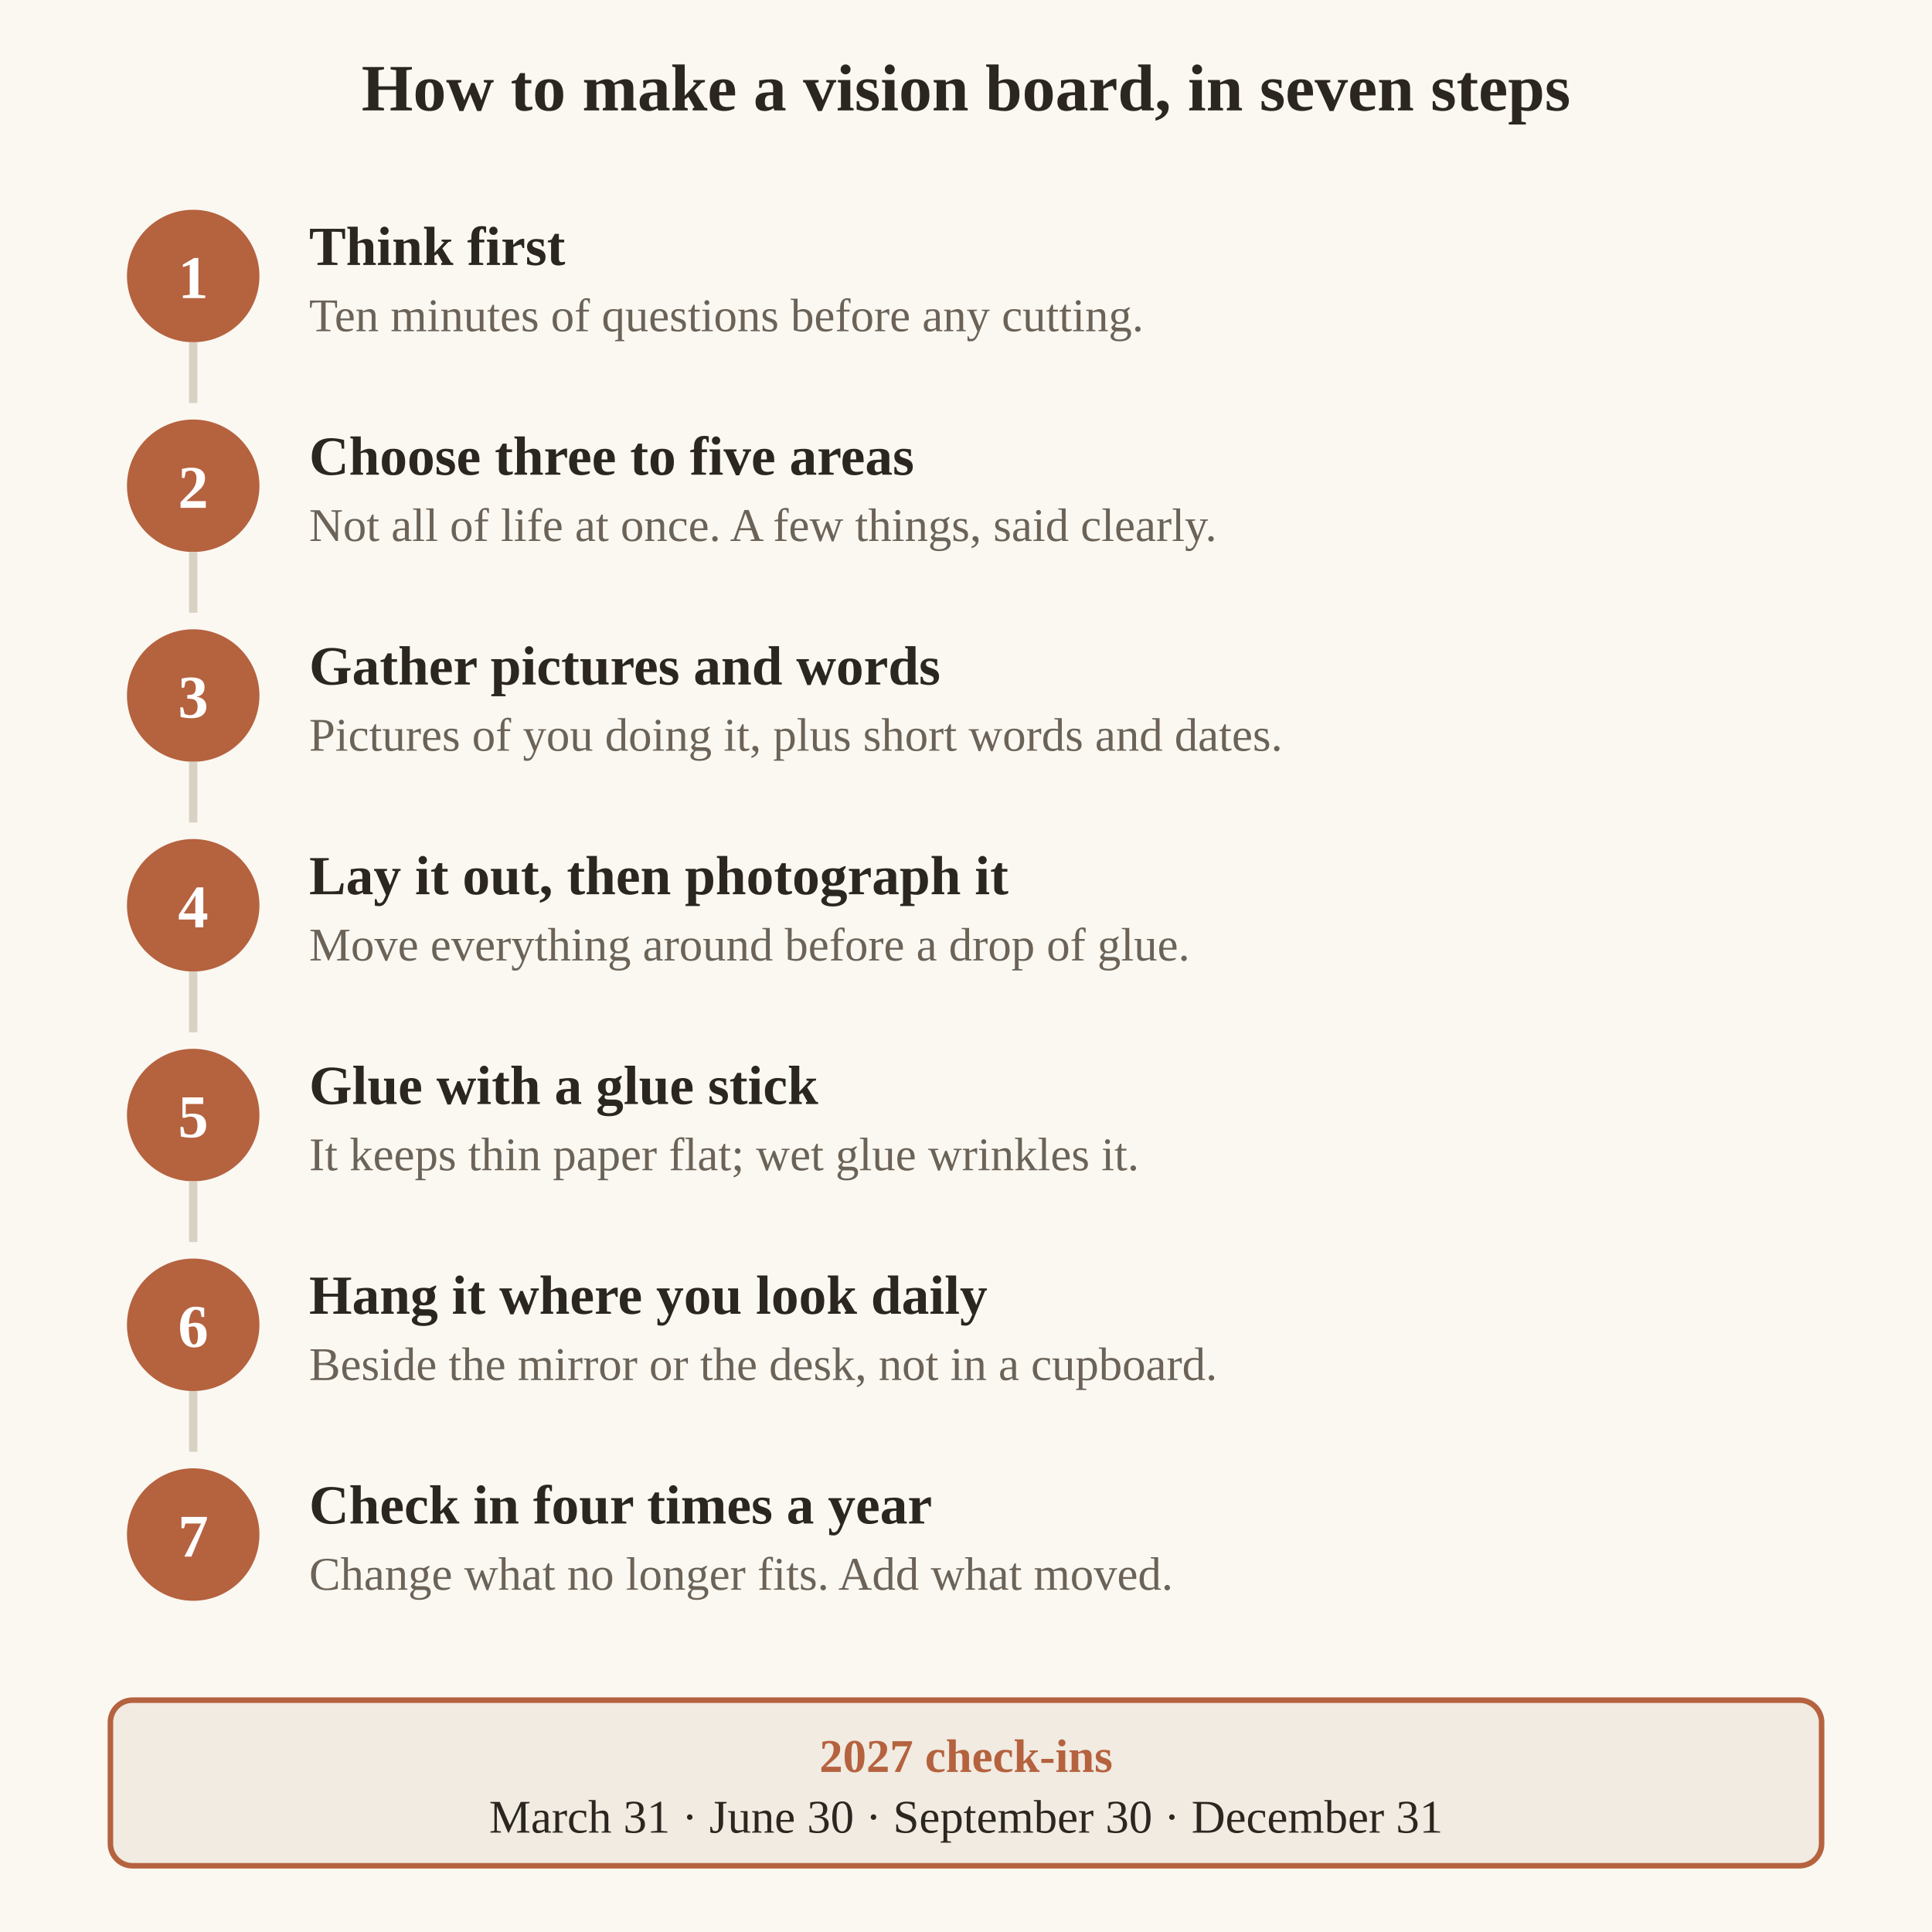
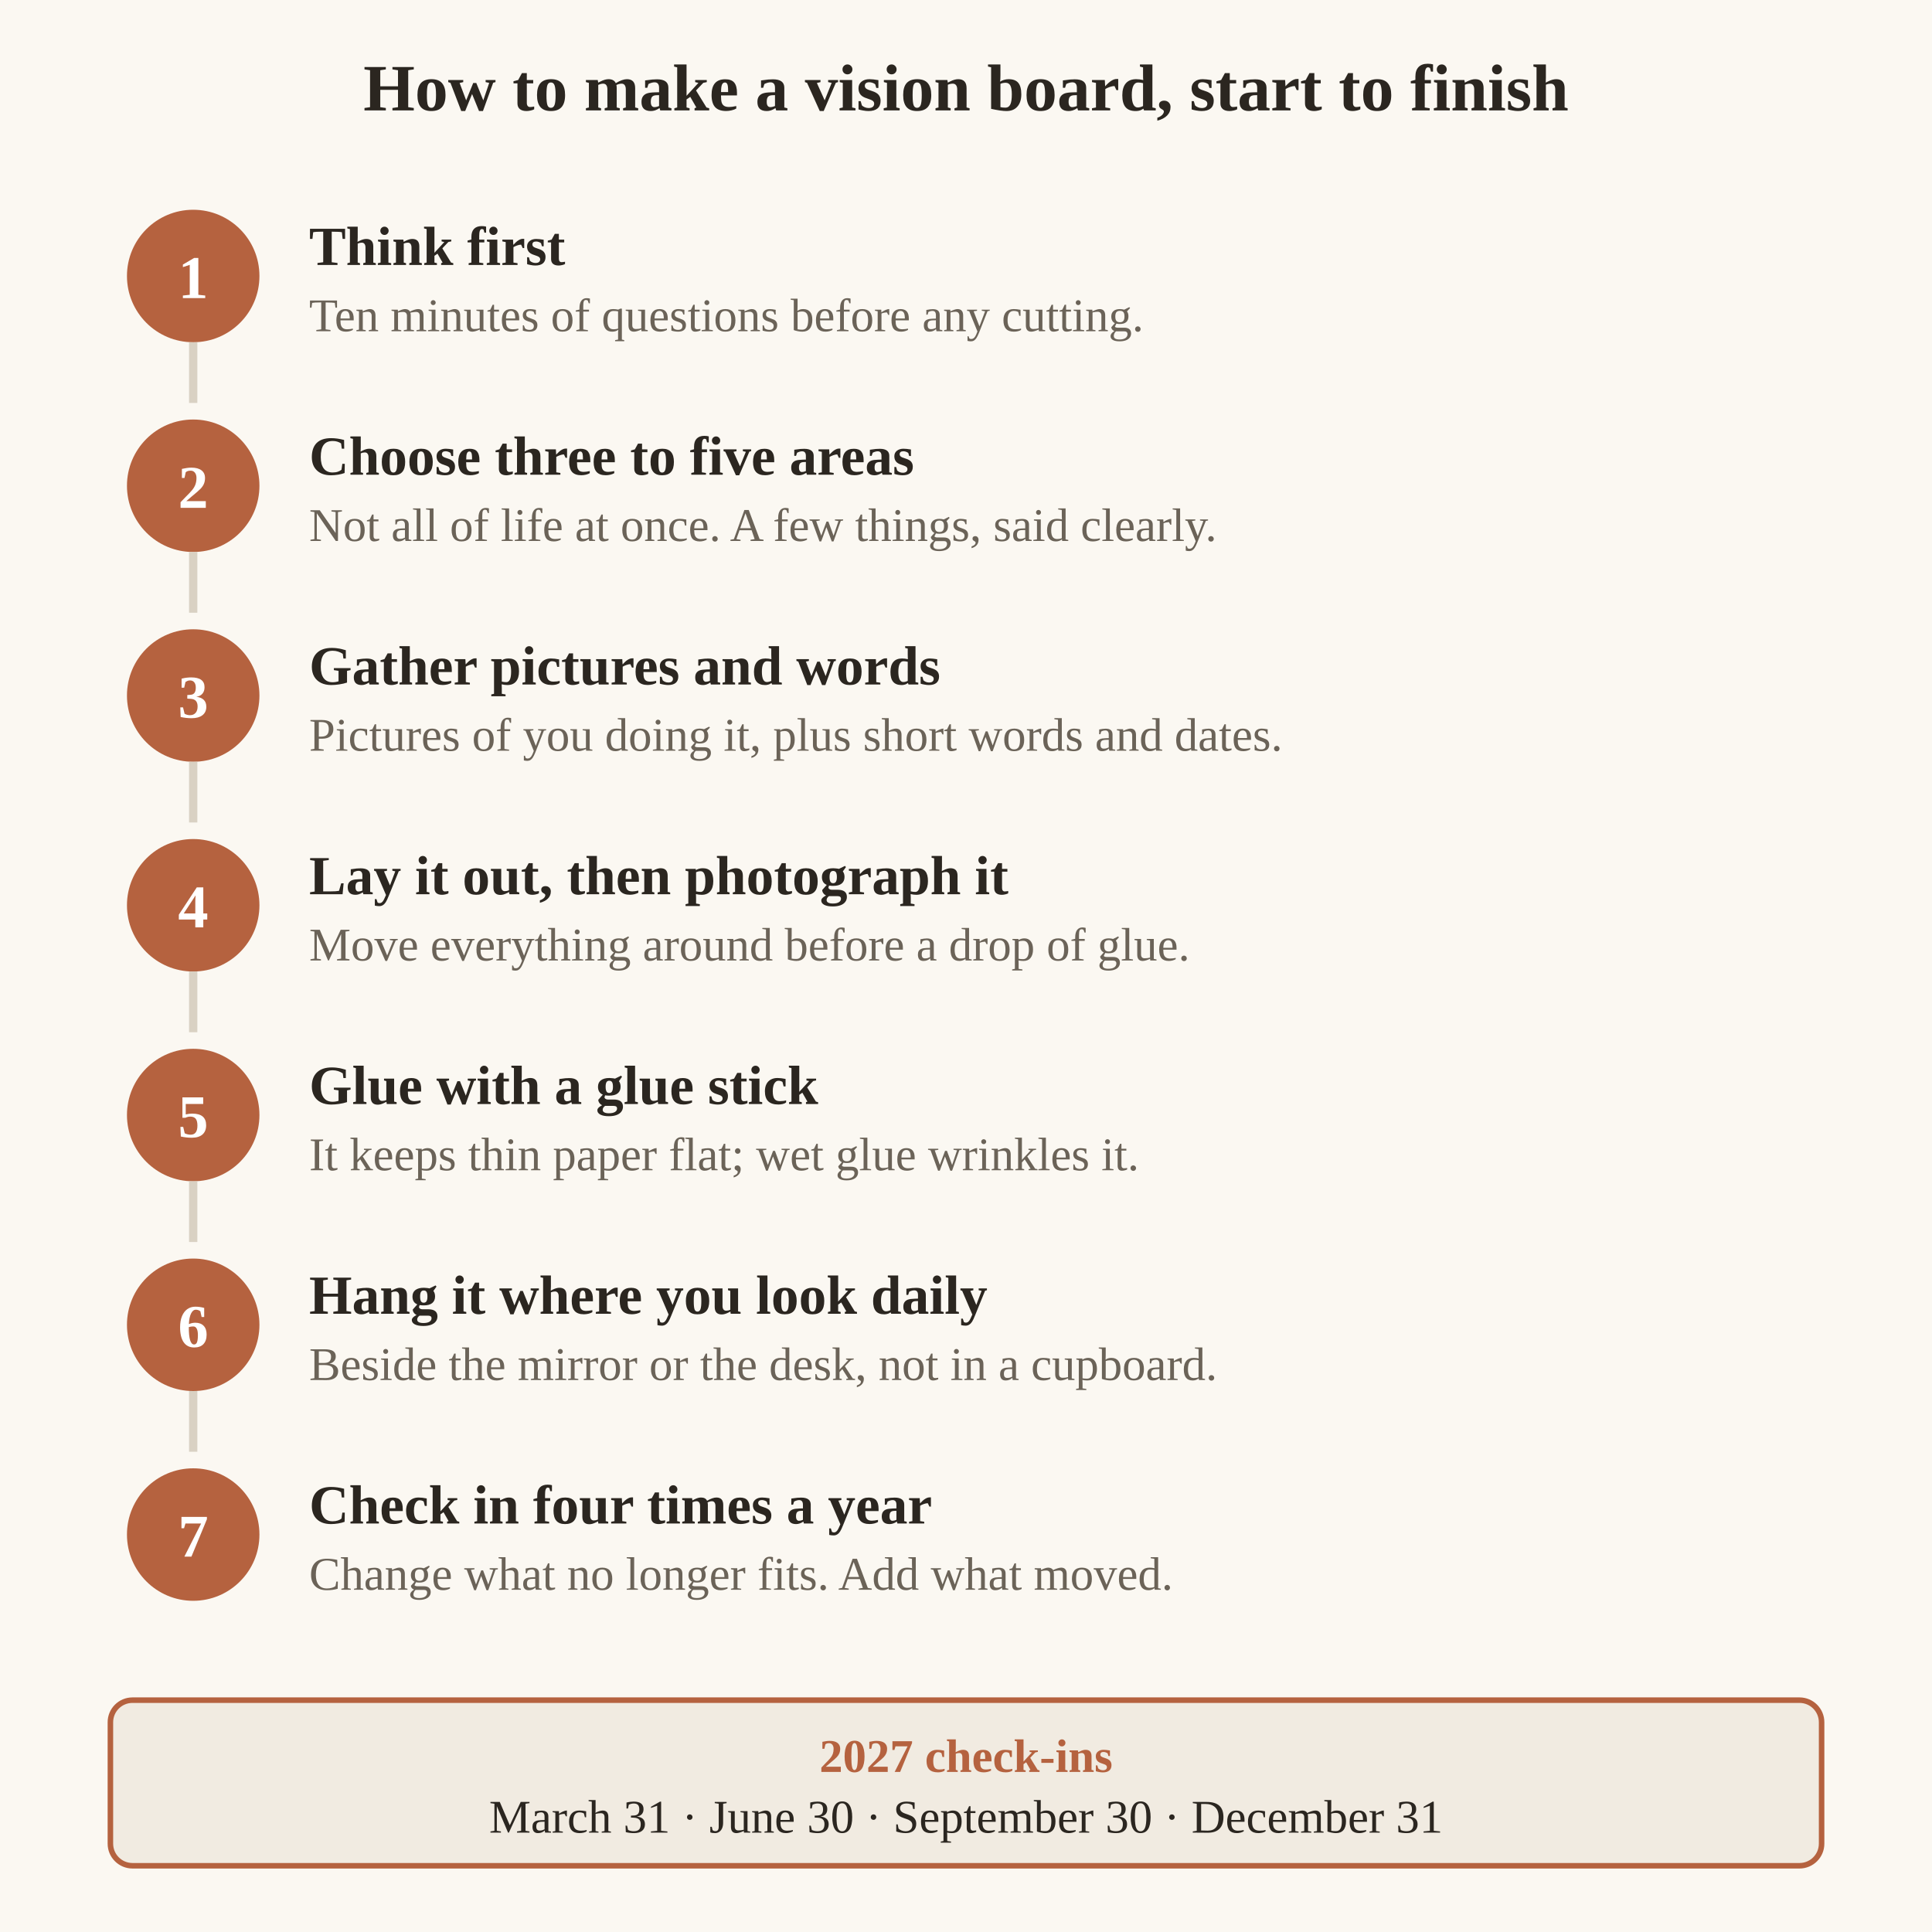
<svg xmlns="http://www.w3.org/2000/svg" viewBox="0 0 700 700" width="700" height="700" role="img">
  <rect width="700" height="700" fill="#fbf8f2" />
-   <text x="350" y="40" font-size="24" fill="#2b2620" text-anchor="middle" font-weight="bold" font-family="Georgia, 'Times New Roman', serif">How to make a vision board, in seven steps</text>
+   <text x="350" y="40" font-size="24" fill="#2b2620" text-anchor="middle" font-weight="bold" font-family="Georgia, 'Times New Roman', serif">How to make a vision board, start to finish</text>
  <circle cx="70" cy="100" r="24" fill="#b5623f" />
  <text x="70" y="108" font-size="22" fill="#ffffff" text-anchor="middle" font-weight="bold" font-family="Georgia, 'Times New Roman', serif">1</text>
  <text x="112" y="96" font-size="20" fill="#2b2620" text-anchor="start" font-weight="bold" font-family="Georgia, 'Times New Roman', serif">Think first</text>
  <text x="112" y="120" font-size="17" fill="#6b6358" text-anchor="start" font-family="Georgia, 'Times New Roman', serif">Ten minutes of questions before any cutting.</text>
  <line x1="70" y1="124" x2="70" y2="146" stroke="#d9d1c3" stroke-width="3" />
  <circle cx="70" cy="176" r="24" fill="#b5623f" />
  <text x="70" y="184" font-size="22" fill="#ffffff" text-anchor="middle" font-weight="bold" font-family="Georgia, 'Times New Roman', serif">2</text>
  <text x="112" y="172" font-size="20" fill="#2b2620" text-anchor="start" font-weight="bold" font-family="Georgia, 'Times New Roman', serif">Choose three to five areas</text>
  <text x="112" y="196" font-size="17" fill="#6b6358" text-anchor="start" font-family="Georgia, 'Times New Roman', serif">Not all of life at once. A few things, said clearly.</text>
  <line x1="70" y1="200" x2="70" y2="222" stroke="#d9d1c3" stroke-width="3" />
  <circle cx="70" cy="252" r="24" fill="#b5623f" />
  <text x="70" y="260" font-size="22" fill="#ffffff" text-anchor="middle" font-weight="bold" font-family="Georgia, 'Times New Roman', serif">3</text>
  <text x="112" y="248" font-size="20" fill="#2b2620" text-anchor="start" font-weight="bold" font-family="Georgia, 'Times New Roman', serif">Gather pictures and words</text>
  <text x="112" y="272" font-size="17" fill="#6b6358" text-anchor="start" font-family="Georgia, 'Times New Roman', serif">Pictures of you doing it, plus short words and dates.</text>
  <line x1="70" y1="276" x2="70" y2="298" stroke="#d9d1c3" stroke-width="3" />
  <circle cx="70" cy="328" r="24" fill="#b5623f" />
  <text x="70" y="336" font-size="22" fill="#ffffff" text-anchor="middle" font-weight="bold" font-family="Georgia, 'Times New Roman', serif">4</text>
  <text x="112" y="324" font-size="20" fill="#2b2620" text-anchor="start" font-weight="bold" font-family="Georgia, 'Times New Roman', serif">Lay it out, then photograph it</text>
  <text x="112" y="348" font-size="17" fill="#6b6358" text-anchor="start" font-family="Georgia, 'Times New Roman', serif">Move everything around before a drop of glue.</text>
  <line x1="70" y1="352" x2="70" y2="374" stroke="#d9d1c3" stroke-width="3" />
  <circle cx="70" cy="404" r="24" fill="#b5623f" />
  <text x="70" y="412" font-size="22" fill="#ffffff" text-anchor="middle" font-weight="bold" font-family="Georgia, 'Times New Roman', serif">5</text>
  <text x="112" y="400" font-size="20" fill="#2b2620" text-anchor="start" font-weight="bold" font-family="Georgia, 'Times New Roman', serif">Glue with a glue stick</text>
  <text x="112" y="424" font-size="17" fill="#6b6358" text-anchor="start" font-family="Georgia, 'Times New Roman', serif">It keeps thin paper flat; wet glue wrinkles it.</text>
  <line x1="70" y1="428" x2="70" y2="450" stroke="#d9d1c3" stroke-width="3" />
  <circle cx="70" cy="480" r="24" fill="#b5623f" />
  <text x="70" y="488" font-size="22" fill="#ffffff" text-anchor="middle" font-weight="bold" font-family="Georgia, 'Times New Roman', serif">6</text>
  <text x="112" y="476" font-size="20" fill="#2b2620" text-anchor="start" font-weight="bold" font-family="Georgia, 'Times New Roman', serif">Hang it where you look daily</text>
  <text x="112" y="500" font-size="17" fill="#6b6358" text-anchor="start" font-family="Georgia, 'Times New Roman', serif">Beside the mirror or the desk, not in a cupboard.</text>
  <line x1="70" y1="504" x2="70" y2="526" stroke="#d9d1c3" stroke-width="3" />
  <circle cx="70" cy="556" r="24" fill="#b5623f" />
  <text x="70" y="564" font-size="22" fill="#ffffff" text-anchor="middle" font-weight="bold" font-family="Georgia, 'Times New Roman', serif">7</text>
  <text x="112" y="552" font-size="20" fill="#2b2620" text-anchor="start" font-weight="bold" font-family="Georgia, 'Times New Roman', serif">Check in four times a year</text>
  <text x="112" y="576" font-size="17" fill="#6b6358" text-anchor="start" font-family="Georgia, 'Times New Roman', serif">Change what no longer fits. Add what moved.</text>
  <rect x="40" y="616" width="620" height="60" rx="8" fill="#f1ebe1" stroke="#b5623f" stroke-width="2" />
  <text x="350" y="642" font-size="17" fill="#b5623f" text-anchor="middle" font-weight="bold" font-family="Georgia, 'Times New Roman', serif">2027 check-ins</text>
  <text x="350" y="664" font-size="17" fill="#2b2620" text-anchor="middle" font-family="Georgia, 'Times New Roman', serif">March 31  ·  June 30  ·  September 30  ·  December 31</text>
</svg>
